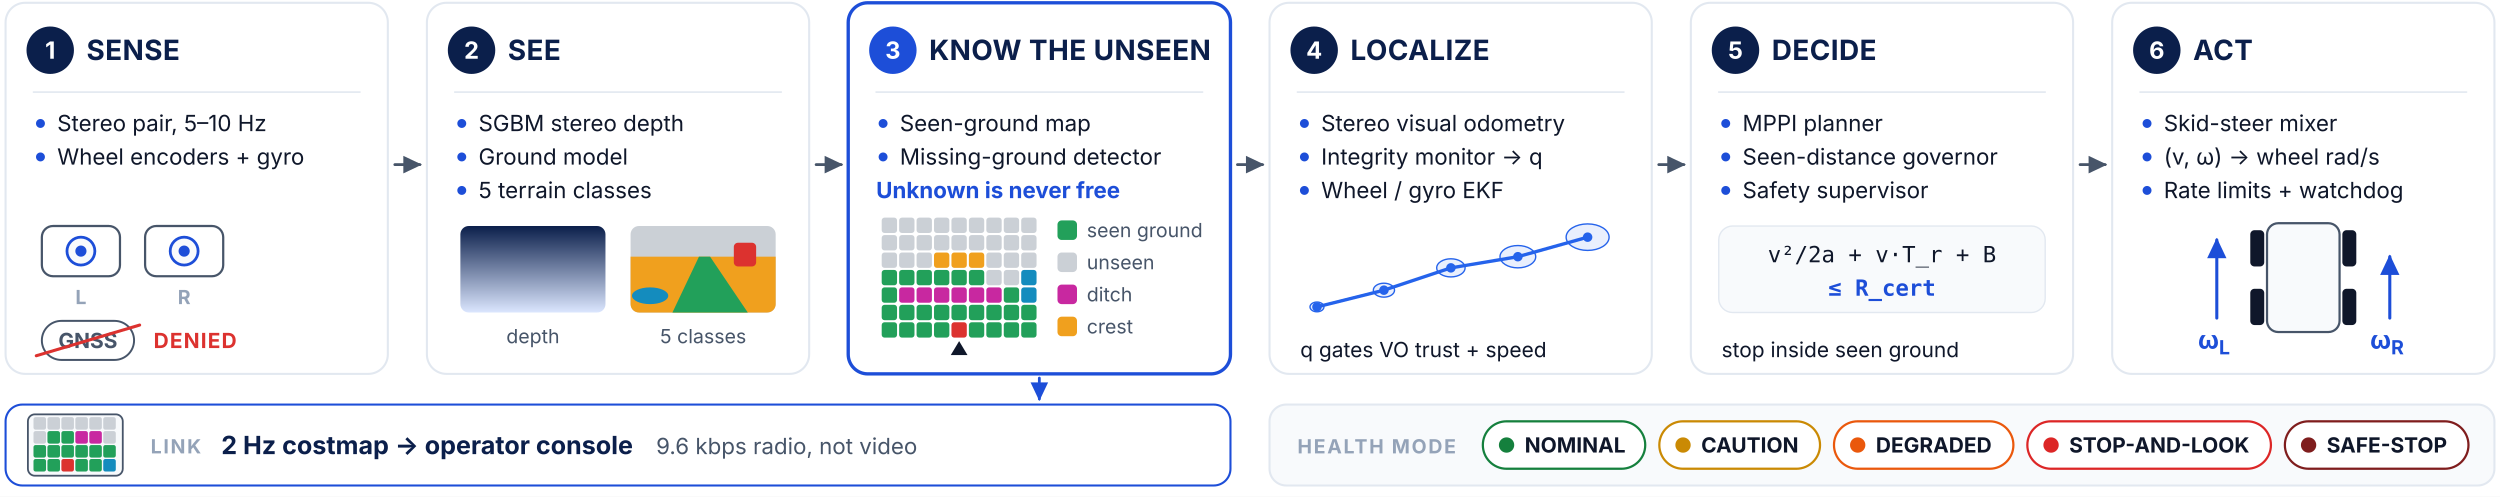
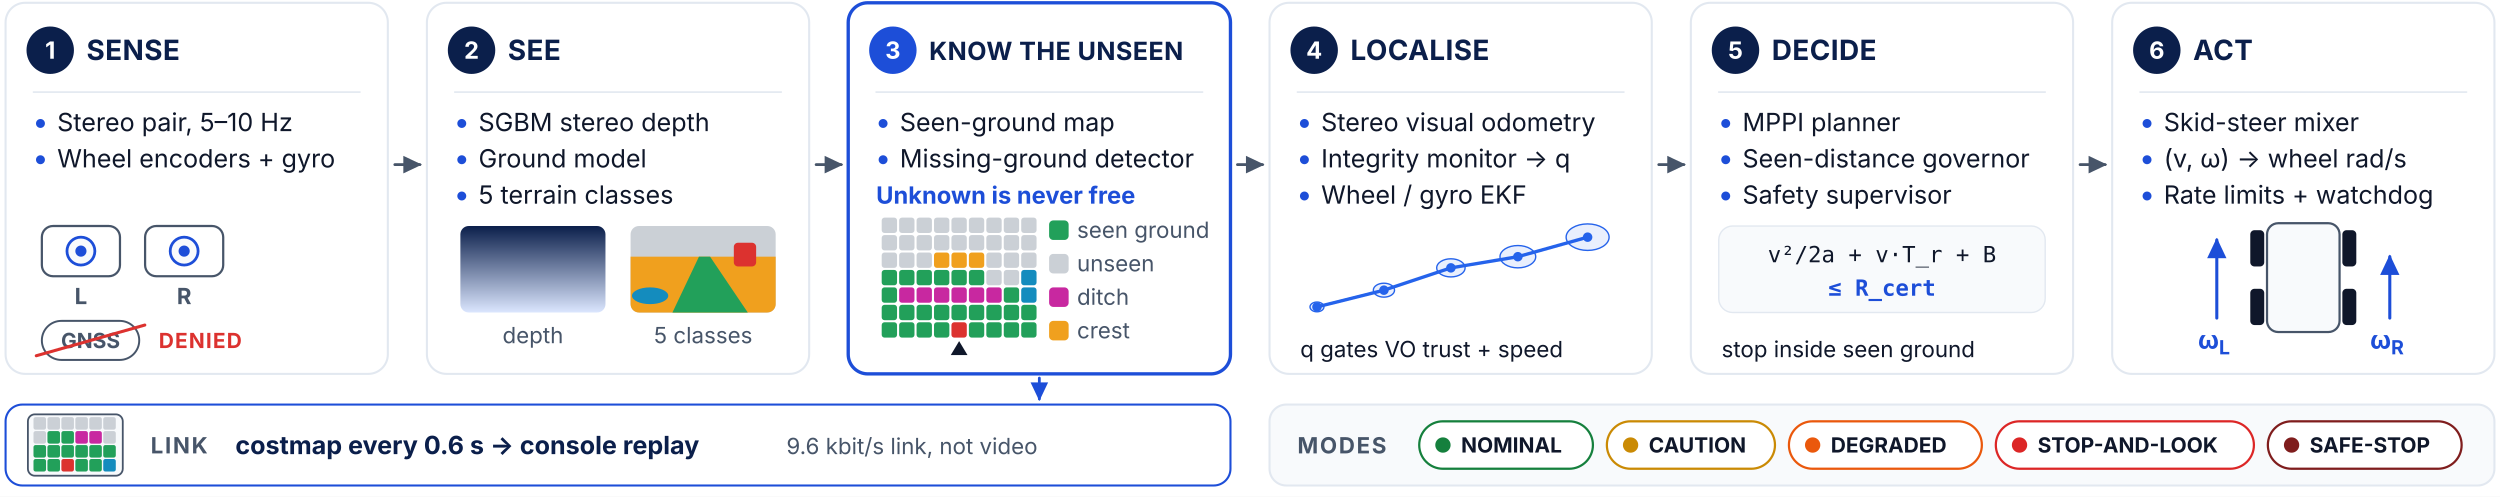
<svg xmlns="http://www.w3.org/2000/svg" width="1792" height="356" viewBox="0 0 1792 356">
  <defs>
    <marker id="arr1D4ED8" viewBox="0 0 10 10" refX="8.5" refY="5" markerWidth="7" markerHeight="7" orient="auto-start-reverse">
      <path d="M0,0.5 L9.5,5 L0,9.5 z" fill="#1D4ED8" />
    </marker>
    <marker id="arr475569" viewBox="0 0 10 10" refX="8.5" refY="5" markerWidth="7" markerHeight="7" orient="auto-start-reverse">
      <path d="M0,0.5 L9.5,5 L0,9.5 z" fill="#475569" />
    </marker>
  </defs>
  <rect width="100%" height="100%" fill="#FFFFFF" />
  <rect x="4.0" y="2.0" width="274.0" height="266.0" rx="14.0" fill="#FFFFFF" stroke="#E2E8F0" stroke-width="1.5" />
  <circle cx="36.0" cy="36.0" r="17.0" fill="#0B1F4B" stroke="none" stroke-width="1.0" />
  <text x="36.0" y="42.1" font-family="Inter, 'Segoe UI', Arial, sans-serif" font-size="17" font-weight="700" fill="#FFFFFF" text-anchor="middle">1</text>
  <text x="62.0" y="43.0" font-family="Inter, 'Segoe UI', Arial, sans-serif" font-size="20.0" font-weight="700" fill="#0B1F4B" text-anchor="start" letter-spacing="0.3">SENSE</text>
  <line x1="24.0" y1="66.0" x2="258.0" y2="66.0" stroke="#E2E8F0" stroke-width="1.2" stroke-linecap="round" />
  <circle cx="29.0" cy="88.5" r="3.2" fill="#1D4ED8" stroke="none" stroke-width="1.0" />
-   <text x="41.0" y="94.0" font-family="Inter, 'Segoe UI', Arial, sans-serif" font-size="16" font-weight="400" fill="#0F172A" text-anchor="start">Stereo pair, 5–10 Hz</text>
-   <circle cx="29.0" cy="112.5" r="3.2" fill="#1D4ED8" stroke="none" stroke-width="1.0" />
-   <text x="41.0" y="118.0" font-family="Inter, 'Segoe UI', Arial, sans-serif" font-size="16" font-weight="400" fill="#0F172A" text-anchor="start">Wheel encoders + gyro</text>
+   <text x="41.0" y="94.0" font-family="Inter, 'Segoe UI', Arial, sans-serif" font-size="18" font-weight="400" fill="#0F172A" text-anchor="start">Stereo pair, 5–10 Hz</text>
+   <circle cx="29.0" cy="114.5" r="3.2" fill="#1D4ED8" stroke="none" stroke-width="1.0" />
+   <text x="41.0" y="120.0" font-family="Inter, 'Segoe UI', Arial, sans-serif" font-size="18" font-weight="400" fill="#0F172A" text-anchor="start">Wheel encoders + gyro</text>
  <line x1="283.0" y1="118.0" x2="301.0" y2="118.0" stroke="#475569" stroke-width="2.0" stroke-linecap="round" marker-end="url(#arr475569)" />
  <rect x="306.0" y="2.0" width="274.0" height="266.0" rx="14.0" fill="#FFFFFF" stroke="#E2E8F0" stroke-width="1.5" />
  <circle cx="338.0" cy="36.0" r="17.0" fill="#0B1F4B" stroke="none" stroke-width="1.0" />
  <text x="338.0" y="42.1" font-family="Inter, 'Segoe UI', Arial, sans-serif" font-size="17" font-weight="700" fill="#FFFFFF" text-anchor="middle">2</text>
  <text x="364.0" y="43.0" font-family="Inter, 'Segoe UI', Arial, sans-serif" font-size="20.0" font-weight="700" fill="#0B1F4B" text-anchor="start" letter-spacing="0.3">SEE</text>
  <line x1="326.0" y1="66.0" x2="560.0" y2="66.0" stroke="#E2E8F0" stroke-width="1.2" stroke-linecap="round" />
  <circle cx="331.0" cy="88.5" r="3.2" fill="#1D4ED8" stroke="none" stroke-width="1.0" />
-   <text x="343.0" y="94.0" font-family="Inter, 'Segoe UI', Arial, sans-serif" font-size="16" font-weight="400" fill="#0F172A" text-anchor="start">SGBM stereo depth</text>
-   <circle cx="331.0" cy="112.5" r="3.2" fill="#1D4ED8" stroke="none" stroke-width="1.0" />
-   <text x="343.0" y="118.0" font-family="Inter, 'Segoe UI', Arial, sans-serif" font-size="16" font-weight="400" fill="#0F172A" text-anchor="start">Ground model</text>
-   <circle cx="331.0" cy="136.5" r="3.2" fill="#1D4ED8" stroke="none" stroke-width="1.0" />
-   <text x="343.0" y="142.0" font-family="Inter, 'Segoe UI', Arial, sans-serif" font-size="16" font-weight="400" fill="#0F172A" text-anchor="start">5 terrain classes</text>
+   <text x="343.0" y="94.0" font-family="Inter, 'Segoe UI', Arial, sans-serif" font-size="18" font-weight="400" fill="#0F172A" text-anchor="start">SGBM stereo depth</text>
+   <circle cx="331.0" cy="114.5" r="3.2" fill="#1D4ED8" stroke="none" stroke-width="1.0" />
+   <text x="343.0" y="120.0" font-family="Inter, 'Segoe UI', Arial, sans-serif" font-size="18" font-weight="400" fill="#0F172A" text-anchor="start">Ground model</text>
+   <circle cx="331.0" cy="140.5" r="3.2" fill="#1D4ED8" stroke="none" stroke-width="1.0" />
+   <text x="343.0" y="146.0" font-family="Inter, 'Segoe UI', Arial, sans-serif" font-size="18" font-weight="400" fill="#0F172A" text-anchor="start">5 terrain classes</text>
  <line x1="585.0" y1="118.0" x2="603.0" y2="118.0" stroke="#475569" stroke-width="2.0" stroke-linecap="round" marker-end="url(#arr475569)" />
  <rect x="608.0" y="2.0" width="274.0" height="266.0" rx="14.0" fill="#FFFFFF" stroke="#1D4ED8" stroke-width="2.4" />
  <circle cx="640.0" cy="36.0" r="17.0" fill="#1D4ED8" stroke="none" stroke-width="1.0" />
  <text x="640.0" y="42.1" font-family="Inter, 'Segoe UI', Arial, sans-serif" font-size="17" font-weight="700" fill="#FFFFFF" text-anchor="middle">3</text>
-   <text x="666.0" y="43.0" font-family="Inter, 'Segoe UI', Arial, sans-serif" font-size="20.0" font-weight="700" fill="#0B1F4B" text-anchor="start" letter-spacing="0.3">KNOW THE UNSEEN</text>
+   <text x="666.0" y="43.0" font-family="Inter, 'Segoe UI', Arial, sans-serif" font-size="18.0" font-weight="700" fill="#0B1F4B" text-anchor="start" letter-spacing="0.3">KNOW THE UNSEEN</text>
  <line x1="628.0" y1="66.0" x2="862.0" y2="66.0" stroke="#E2E8F0" stroke-width="1.2" stroke-linecap="round" />
  <circle cx="633.0" cy="88.5" r="3.2" fill="#1D4ED8" stroke="none" stroke-width="1.0" />
-   <text x="645.0" y="94.0" font-family="Inter, 'Segoe UI', Arial, sans-serif" font-size="16" font-weight="400" fill="#0F172A" text-anchor="start">Seen-ground map</text>
-   <circle cx="633.0" cy="112.5" r="3.2" fill="#1D4ED8" stroke="none" stroke-width="1.0" />
-   <text x="645.0" y="118.0" font-family="Inter, 'Segoe UI', Arial, sans-serif" font-size="16" font-weight="400" fill="#0F172A" text-anchor="start">Missing-ground detector</text>
-   <text x="628.0" y="142.0" font-family="Inter, 'Segoe UI', Arial, sans-serif" font-size="16" font-weight="700" fill="#1D4ED8" text-anchor="start">Unknown is never free</text>
+   <text x="645.0" y="94.0" font-family="Inter, 'Segoe UI', Arial, sans-serif" font-size="18" font-weight="400" fill="#0F172A" text-anchor="start">Seen-ground map</text>
+   <circle cx="633.0" cy="114.5" r="3.2" fill="#1D4ED8" stroke="none" stroke-width="1.0" />
+   <text x="645.0" y="120.0" font-family="Inter, 'Segoe UI', Arial, sans-serif" font-size="18" font-weight="400" fill="#0F172A" text-anchor="start">Missing-ground detector</text>
+   <text x="628.0" y="146.0" font-family="Inter, 'Segoe UI', Arial, sans-serif" font-size="17" font-weight="700" fill="#1D4ED8" text-anchor="start">Unknown is never free</text>
  <line x1="887.0" y1="118.0" x2="905.0" y2="118.0" stroke="#475569" stroke-width="2.0" stroke-linecap="round" marker-end="url(#arr475569)" />
  <rect x="910.0" y="2.0" width="274.0" height="266.0" rx="14.0" fill="#FFFFFF" stroke="#E2E8F0" stroke-width="1.5" />
  <circle cx="942.0" cy="36.0" r="17.0" fill="#0B1F4B" stroke="none" stroke-width="1.0" />
  <text x="942.0" y="42.1" font-family="Inter, 'Segoe UI', Arial, sans-serif" font-size="17" font-weight="700" fill="#FFFFFF" text-anchor="middle">4</text>
-   <text x="968.0" y="43.0" font-family="Inter, 'Segoe UI', Arial, sans-serif" font-size="20.0" font-weight="700" fill="#0B1F4B" text-anchor="start" letter-spacing="0.3">LOCALIZE</text>
+   <text x="968.0" y="43.0" font-family="Inter, 'Segoe UI', Arial, sans-serif" font-size="20.0" font-weight="700" fill="#0B1F4B" text-anchor="start" letter-spacing="0.3">LOCALISE</text>
  <line x1="930.0" y1="66.0" x2="1164.0" y2="66.0" stroke="#E2E8F0" stroke-width="1.2" stroke-linecap="round" />
  <circle cx="935.0" cy="88.5" r="3.2" fill="#1D4ED8" stroke="none" stroke-width="1.0" />
-   <text x="947.0" y="94.0" font-family="Inter, 'Segoe UI', Arial, sans-serif" font-size="16" font-weight="400" fill="#0F172A" text-anchor="start">Stereo visual odometry</text>
-   <circle cx="935.0" cy="112.5" r="3.2" fill="#1D4ED8" stroke="none" stroke-width="1.0" />
-   <text x="947.0" y="118.0" font-family="Inter, 'Segoe UI', Arial, sans-serif" font-size="16" font-weight="400" fill="#0F172A" text-anchor="start">Integrity monitor → q</text>
-   <circle cx="935.0" cy="136.5" r="3.2" fill="#1D4ED8" stroke="none" stroke-width="1.0" />
-   <text x="947.0" y="142.0" font-family="Inter, 'Segoe UI', Arial, sans-serif" font-size="16" font-weight="400" fill="#0F172A" text-anchor="start">Wheel / gyro EKF</text>
+   <text x="947.0" y="94.0" font-family="Inter, 'Segoe UI', Arial, sans-serif" font-size="18" font-weight="400" fill="#0F172A" text-anchor="start">Stereo visual odometry</text>
+   <circle cx="935.0" cy="114.5" r="3.2" fill="#1D4ED8" stroke="none" stroke-width="1.0" />
+   <text x="947.0" y="120.0" font-family="Inter, 'Segoe UI', Arial, sans-serif" font-size="18" font-weight="400" fill="#0F172A" text-anchor="start">Integrity monitor → q</text>
+   <circle cx="935.0" cy="140.5" r="3.2" fill="#1D4ED8" stroke="none" stroke-width="1.0" />
+   <text x="947.0" y="146.0" font-family="Inter, 'Segoe UI', Arial, sans-serif" font-size="18" font-weight="400" fill="#0F172A" text-anchor="start">Wheel / gyro EKF</text>
  <line x1="1189.0" y1="118.0" x2="1207.0" y2="118.0" stroke="#475569" stroke-width="2.0" stroke-linecap="round" marker-end="url(#arr475569)" />
  <rect x="1212.0" y="2.0" width="274.0" height="266.0" rx="14.0" fill="#FFFFFF" stroke="#E2E8F0" stroke-width="1.5" />
  <circle cx="1244.0" cy="36.0" r="17.0" fill="#0B1F4B" stroke="none" stroke-width="1.0" />
  <text x="1244.0" y="42.1" font-family="Inter, 'Segoe UI', Arial, sans-serif" font-size="17" font-weight="700" fill="#FFFFFF" text-anchor="middle">5</text>
  <text x="1270.0" y="43.0" font-family="Inter, 'Segoe UI', Arial, sans-serif" font-size="20.0" font-weight="700" fill="#0B1F4B" text-anchor="start" letter-spacing="0.3">DECIDE</text>
  <line x1="1232.0" y1="66.0" x2="1466.0" y2="66.0" stroke="#E2E8F0" stroke-width="1.2" stroke-linecap="round" />
  <circle cx="1237.0" cy="88.5" r="3.2" fill="#1D4ED8" stroke="none" stroke-width="1.0" />
-   <text x="1249.0" y="94.0" font-family="Inter, 'Segoe UI', Arial, sans-serif" font-size="16" font-weight="400" fill="#0F172A" text-anchor="start">MPPI planner</text>
-   <circle cx="1237.0" cy="112.5" r="3.2" fill="#1D4ED8" stroke="none" stroke-width="1.0" />
-   <text x="1249.0" y="118.0" font-family="Inter, 'Segoe UI', Arial, sans-serif" font-size="16" font-weight="400" fill="#0F172A" text-anchor="start">Seen-distance governor</text>
-   <circle cx="1237.0" cy="136.5" r="3.2" fill="#1D4ED8" stroke="none" stroke-width="1.0" />
-   <text x="1249.0" y="142.0" font-family="Inter, 'Segoe UI', Arial, sans-serif" font-size="16" font-weight="400" fill="#0F172A" text-anchor="start">Safety supervisor</text>
+   <text x="1249.0" y="94.0" font-family="Inter, 'Segoe UI', Arial, sans-serif" font-size="18" font-weight="400" fill="#0F172A" text-anchor="start">MPPI planner</text>
+   <circle cx="1237.0" cy="114.5" r="3.2" fill="#1D4ED8" stroke="none" stroke-width="1.0" />
+   <text x="1249.0" y="120.0" font-family="Inter, 'Segoe UI', Arial, sans-serif" font-size="18" font-weight="400" fill="#0F172A" text-anchor="start">Seen-distance governor</text>
+   <circle cx="1237.0" cy="140.5" r="3.2" fill="#1D4ED8" stroke="none" stroke-width="1.0" />
+   <text x="1249.0" y="146.0" font-family="Inter, 'Segoe UI', Arial, sans-serif" font-size="18" font-weight="400" fill="#0F172A" text-anchor="start">Safety supervisor</text>
  <line x1="1491.0" y1="118.0" x2="1509.0" y2="118.0" stroke="#475569" stroke-width="2.0" stroke-linecap="round" marker-end="url(#arr475569)" />
  <rect x="1514.0" y="2.0" width="274.0" height="266.0" rx="14.0" fill="#FFFFFF" stroke="#E2E8F0" stroke-width="1.5" />
  <circle cx="1546.0" cy="36.0" r="17.0" fill="#0B1F4B" stroke="none" stroke-width="1.0" />
  <text x="1546.0" y="42.1" font-family="Inter, 'Segoe UI', Arial, sans-serif" font-size="17" font-weight="700" fill="#FFFFFF" text-anchor="middle">6</text>
  <text x="1572.0" y="43.0" font-family="Inter, 'Segoe UI', Arial, sans-serif" font-size="20.0" font-weight="700" fill="#0B1F4B" text-anchor="start" letter-spacing="0.3">ACT</text>
  <line x1="1534.0" y1="66.0" x2="1768.0" y2="66.0" stroke="#E2E8F0" stroke-width="1.2" stroke-linecap="round" />
  <circle cx="1539.0" cy="88.5" r="3.2" fill="#1D4ED8" stroke="none" stroke-width="1.0" />
-   <text x="1551.0" y="94.0" font-family="Inter, 'Segoe UI', Arial, sans-serif" font-size="16" font-weight="400" fill="#0F172A" text-anchor="start">Skid-steer mixer</text>
-   <circle cx="1539.0" cy="112.5" r="3.2" fill="#1D4ED8" stroke="none" stroke-width="1.0" />
-   <text x="1551.0" y="118.0" font-family="Inter, 'Segoe UI', Arial, sans-serif" font-size="16" font-weight="400" fill="#0F172A" text-anchor="start">(v, ω) → wheel rad/s</text>
-   <circle cx="1539.0" cy="136.5" r="3.2" fill="#1D4ED8" stroke="none" stroke-width="1.0" />
-   <text x="1551.0" y="142.0" font-family="Inter, 'Segoe UI', Arial, sans-serif" font-size="16" font-weight="400" fill="#0F172A" text-anchor="start">Rate limits + watchdog</text>
+   <text x="1551.0" y="94.0" font-family="Inter, 'Segoe UI', Arial, sans-serif" font-size="18" font-weight="400" fill="#0F172A" text-anchor="start">Skid-steer mixer</text>
+   <circle cx="1539.0" cy="114.5" r="3.2" fill="#1D4ED8" stroke="none" stroke-width="1.0" />
+   <text x="1551.0" y="120.0" font-family="Inter, 'Segoe UI', Arial, sans-serif" font-size="18" font-weight="400" fill="#0F172A" text-anchor="start">(v, ω) → wheel rad/s</text>
+   <circle cx="1539.0" cy="140.5" r="3.2" fill="#1D4ED8" stroke="none" stroke-width="1.0" />
+   <text x="1551.0" y="146.0" font-family="Inter, 'Segoe UI', Arial, sans-serif" font-size="18" font-weight="400" fill="#0F172A" text-anchor="start">Rate limits + watchdog</text>
  <rect x="30.0" y="162.0" width="56.0" height="36.0" rx="8.0" fill="#FFFFFF" stroke="#475569" stroke-width="1.6" />
  <circle cx="58.0" cy="180.0" r="10.0" fill="#F8FAFC" stroke="#1D4ED8" stroke-width="2" />
  <circle cx="58.0" cy="180.0" r="4.0" fill="#1D4ED8" stroke="none" stroke-width="1.0" />
-   <text x="58.0" y="218.0" font-family="Inter, 'Segoe UI', Arial, sans-serif" font-size="14" font-weight="700" fill="#94A3B8" text-anchor="middle">L</text>
+   <text x="58.0" y="218.0" font-family="Inter, 'Segoe UI', Arial, sans-serif" font-size="16" font-weight="700" fill="#475569" text-anchor="middle">L</text>
  <rect x="104.0" y="162.0" width="56.0" height="36.0" rx="8.0" fill="#FFFFFF" stroke="#475569" stroke-width="1.6" />
  <circle cx="132.0" cy="180.0" r="10.0" fill="#F8FAFC" stroke="#1D4ED8" stroke-width="2" />
  <circle cx="132.0" cy="180.0" r="4.0" fill="#1D4ED8" stroke="none" stroke-width="1.0" />
-   <text x="132.0" y="218.0" font-family="Inter, 'Segoe UI', Arial, sans-serif" font-size="14" font-weight="700" fill="#94A3B8" text-anchor="middle">R</text>
-   <rect x="30.0" y="230.0" width="66.1" height="28.0" rx="14.0" fill="#FFFFFF" stroke="#475569" stroke-width="1.4" />
-   <text x="63.0" y="249.5" font-family="Inter, 'Segoe UI', Arial, sans-serif" font-size="15" font-weight="700" fill="#475569" text-anchor="middle">GNSS</text>
-   <line x1="26.0" y1="255.0" x2="100.1" y2="233.0" stroke="#DC322F" stroke-width="2.2" stroke-linecap="round" />
-   <text x="110.1" y="249.5" font-family="Inter, 'Segoe UI', Arial, sans-serif" font-size="15" font-weight="700" fill="#DC322F" text-anchor="start" letter-spacing="0.8">DENIED</text>
+   <text x="132.0" y="218.0" font-family="Inter, 'Segoe UI', Arial, sans-serif" font-size="16" font-weight="700" fill="#475569" text-anchor="middle">R</text>
+   <rect x="30.0" y="230.0" width="69.8" height="28.0" rx="14.0" fill="#FFFFFF" stroke="#475569" stroke-width="1.4" />
+   <text x="64.9" y="249.5" font-family="Inter, 'Segoe UI', Arial, sans-serif" font-size="15" font-weight="700" fill="#475569" text-anchor="middle">GNSS</text>
+   <line x1="26.0" y1="255.0" x2="103.8" y2="233.0" stroke="#DC322F" stroke-width="2.2" stroke-linecap="round" />
+   <text x="113.8" y="249.5" font-family="Inter, 'Segoe UI', Arial, sans-serif" font-size="15" font-weight="700" fill="#DC322F" text-anchor="start" letter-spacing="0.8">DENIED</text>
  <defs>
    <linearGradient id="slotdisp" x1="0" y1="0" x2="0" y2="1">
      <stop offset="0" stop-color="#0B1F4B" />
      <stop offset="1" stop-color="#DBE6FE" />
    </linearGradient>
    <clipPath id="slotseg">
      <rect x="452" y="162" width="104" height="62" rx="6" />
    </clipPath>
  </defs>
  <rect x="330.0" y="162.0" width="104.0" height="62.0" rx="6.0" fill="url(#slotdisp)" stroke="none" stroke-width="1.0" />
-   <text x="382.0" y="246.0" font-family="Inter, 'Segoe UI', Arial, sans-serif" font-size="14" font-weight="400" fill="#475569" text-anchor="middle">depth</text>
+   <text x="382.0" y="246.0" font-family="Inter, 'Segoe UI', Arial, sans-serif" font-size="16" font-weight="400" fill="#475569" text-anchor="middle">depth</text>
  <g clip-path="url(#slotseg)">
    <rect x="452.0" y="162.0" width="104.0" height="62.0" rx="0.0" fill="#CBD0D6" stroke="none" stroke-width="1.0" />
    <rect x="452.0" y="184.0" width="104.0" height="40.0" rx="0.0" fill="#F0A01E" stroke="none" stroke-width="1.0" />
    <polygon points="482.0,224.0 501.0,184.0 509.0,184.0 536.0,224.0" fill="#22A05A" stroke="none" stroke-width="1.0" />
    <ellipse cx="466" cy="212" rx="13" ry="6" fill="#148CBE" />
    <rect x="526.0" y="174.0" width="16.0" height="17.0" rx="3.0" fill="#DC322F" stroke="none" stroke-width="1.0" />
  </g>
-   <text x="504.0" y="246.0" font-family="Inter, 'Segoe UI', Arial, sans-serif" font-size="14" font-weight="400" fill="#475569" text-anchor="middle">5 classes</text>
+   <text x="504.0" y="246.0" font-family="Inter, 'Segoe UI', Arial, sans-serif" font-size="16" font-weight="400" fill="#475569" text-anchor="middle">5 classes</text>
  <rect x="632.0" y="156.0" width="11.0" height="11.0" rx="2.0" fill="#CBD0D6" stroke="none" stroke-width="1.0" />
  <rect x="644.5" y="156.0" width="11.0" height="11.0" rx="2.0" fill="#CBD0D6" stroke="none" stroke-width="1.0" />
  <rect x="657.0" y="156.0" width="11.0" height="11.0" rx="2.0" fill="#CBD0D6" stroke="none" stroke-width="1.0" />
  <rect x="669.5" y="156.0" width="11.0" height="11.0" rx="2.0" fill="#CBD0D6" stroke="none" stroke-width="1.0" />
  <rect x="682.0" y="156.0" width="11.0" height="11.0" rx="2.0" fill="#CBD0D6" stroke="none" stroke-width="1.0" />
  <rect x="694.5" y="156.0" width="11.0" height="11.0" rx="2.0" fill="#CBD0D6" stroke="none" stroke-width="1.0" />
  <rect x="707.0" y="156.0" width="11.0" height="11.0" rx="2.0" fill="#CBD0D6" stroke="none" stroke-width="1.0" />
  <rect x="719.5" y="156.0" width="11.0" height="11.0" rx="2.0" fill="#CBD0D6" stroke="none" stroke-width="1.0" />
  <rect x="732.0" y="156.0" width="11.0" height="11.0" rx="2.0" fill="#CBD0D6" stroke="none" stroke-width="1.0" />
  <rect x="632.0" y="168.5" width="11.0" height="11.0" rx="2.0" fill="#CBD0D6" stroke="none" stroke-width="1.0" />
  <rect x="644.5" y="168.5" width="11.0" height="11.0" rx="2.0" fill="#CBD0D6" stroke="none" stroke-width="1.0" />
  <rect x="657.0" y="168.5" width="11.0" height="11.0" rx="2.0" fill="#CBD0D6" stroke="none" stroke-width="1.0" />
  <rect x="669.5" y="168.5" width="11.0" height="11.0" rx="2.0" fill="#CBD0D6" stroke="none" stroke-width="1.0" />
  <rect x="682.0" y="168.5" width="11.0" height="11.0" rx="2.0" fill="#CBD0D6" stroke="none" stroke-width="1.0" />
  <rect x="694.5" y="168.5" width="11.0" height="11.0" rx="2.0" fill="#CBD0D6" stroke="none" stroke-width="1.0" />
  <rect x="707.0" y="168.5" width="11.0" height="11.0" rx="2.0" fill="#CBD0D6" stroke="none" stroke-width="1.0" />
  <rect x="719.5" y="168.5" width="11.0" height="11.0" rx="2.0" fill="#CBD0D6" stroke="none" stroke-width="1.0" />
  <rect x="732.0" y="168.5" width="11.0" height="11.0" rx="2.0" fill="#CBD0D6" stroke="none" stroke-width="1.0" />
  <rect x="632.0" y="181.0" width="11.0" height="11.0" rx="2.0" fill="#CBD0D6" stroke="none" stroke-width="1.0" />
  <rect x="644.5" y="181.0" width="11.0" height="11.0" rx="2.0" fill="#CBD0D6" stroke="none" stroke-width="1.0" />
  <rect x="657.0" y="181.0" width="11.0" height="11.0" rx="2.0" fill="#CBD0D6" stroke="none" stroke-width="1.0" />
  <rect x="669.5" y="181.0" width="11.0" height="11.0" rx="2.0" fill="#F0A01E" stroke="none" stroke-width="1.0" />
  <rect x="682.0" y="181.0" width="11.0" height="11.0" rx="2.0" fill="#F0A01E" stroke="none" stroke-width="1.0" />
  <rect x="694.5" y="181.0" width="11.0" height="11.0" rx="2.0" fill="#F0A01E" stroke="none" stroke-width="1.0" />
  <rect x="707.0" y="181.0" width="11.0" height="11.0" rx="2.0" fill="#CBD0D6" stroke="none" stroke-width="1.0" />
  <rect x="719.5" y="181.0" width="11.0" height="11.0" rx="2.0" fill="#CBD0D6" stroke="none" stroke-width="1.0" />
  <rect x="732.0" y="181.0" width="11.0" height="11.0" rx="2.0" fill="#CBD0D6" stroke="none" stroke-width="1.0" />
  <rect x="632.0" y="193.5" width="11.0" height="11.0" rx="2.0" fill="#22A05A" stroke="none" stroke-width="1.0" />
  <rect x="644.5" y="193.5" width="11.0" height="11.0" rx="2.0" fill="#22A05A" stroke="none" stroke-width="1.0" />
  <rect x="657.0" y="193.5" width="11.0" height="11.0" rx="2.0" fill="#22A05A" stroke="none" stroke-width="1.0" />
  <rect x="669.5" y="193.5" width="11.0" height="11.0" rx="2.0" fill="#22A05A" stroke="none" stroke-width="1.0" />
  <rect x="682.0" y="193.5" width="11.0" height="11.0" rx="2.0" fill="#22A05A" stroke="none" stroke-width="1.0" />
  <rect x="694.5" y="193.5" width="11.0" height="11.0" rx="2.0" fill="#22A05A" stroke="none" stroke-width="1.0" />
  <rect x="707.0" y="193.5" width="11.0" height="11.0" rx="2.0" fill="#CBD0D6" stroke="none" stroke-width="1.0" />
  <rect x="719.5" y="193.5" width="11.0" height="11.0" rx="2.0" fill="#CBD0D6" stroke="none" stroke-width="1.0" />
  <rect x="732.0" y="193.5" width="11.0" height="11.0" rx="2.0" fill="#148CBE" stroke="none" stroke-width="1.0" />
  <rect x="632.0" y="206.0" width="11.0" height="11.0" rx="2.0" fill="#22A05A" stroke="none" stroke-width="1.0" />
  <rect x="644.5" y="206.0" width="11.0" height="11.0" rx="2.0" fill="#C828A0" stroke="none" stroke-width="1.0" />
  <rect x="657.0" y="206.0" width="11.0" height="11.0" rx="2.0" fill="#C828A0" stroke="none" stroke-width="1.0" />
  <rect x="669.5" y="206.0" width="11.0" height="11.0" rx="2.0" fill="#C828A0" stroke="none" stroke-width="1.0" />
  <rect x="682.0" y="206.0" width="11.0" height="11.0" rx="2.0" fill="#C828A0" stroke="none" stroke-width="1.0" />
  <rect x="694.5" y="206.0" width="11.0" height="11.0" rx="2.0" fill="#C828A0" stroke="none" stroke-width="1.0" />
  <rect x="707.0" y="206.0" width="11.0" height="11.0" rx="2.0" fill="#C828A0" stroke="none" stroke-width="1.0" />
  <rect x="719.5" y="206.0" width="11.0" height="11.0" rx="2.0" fill="#22A05A" stroke="none" stroke-width="1.0" />
  <rect x="732.0" y="206.0" width="11.0" height="11.0" rx="2.0" fill="#148CBE" stroke="none" stroke-width="1.0" />
  <rect x="632.0" y="218.5" width="11.0" height="11.0" rx="2.0" fill="#22A05A" stroke="none" stroke-width="1.0" />
  <rect x="644.5" y="218.5" width="11.0" height="11.0" rx="2.0" fill="#22A05A" stroke="none" stroke-width="1.0" />
  <rect x="657.0" y="218.5" width="11.0" height="11.0" rx="2.0" fill="#22A05A" stroke="none" stroke-width="1.0" />
  <rect x="669.5" y="218.5" width="11.0" height="11.0" rx="2.0" fill="#22A05A" stroke="none" stroke-width="1.0" />
  <rect x="682.0" y="218.5" width="11.0" height="11.0" rx="2.0" fill="#22A05A" stroke="none" stroke-width="1.0" />
  <rect x="694.5" y="218.5" width="11.0" height="11.0" rx="2.0" fill="#22A05A" stroke="none" stroke-width="1.0" />
  <rect x="707.0" y="218.5" width="11.0" height="11.0" rx="2.0" fill="#22A05A" stroke="none" stroke-width="1.0" />
  <rect x="719.5" y="218.5" width="11.0" height="11.0" rx="2.0" fill="#22A05A" stroke="none" stroke-width="1.0" />
  <rect x="732.0" y="218.5" width="11.0" height="11.0" rx="2.0" fill="#22A05A" stroke="none" stroke-width="1.0" />
  <rect x="632.0" y="231.0" width="11.0" height="11.0" rx="2.0" fill="#22A05A" stroke="none" stroke-width="1.0" />
  <rect x="644.5" y="231.0" width="11.0" height="11.0" rx="2.0" fill="#22A05A" stroke="none" stroke-width="1.0" />
  <rect x="657.0" y="231.0" width="11.0" height="11.0" rx="2.0" fill="#22A05A" stroke="none" stroke-width="1.0" />
  <rect x="669.5" y="231.0" width="11.0" height="11.0" rx="2.0" fill="#22A05A" stroke="none" stroke-width="1.0" />
  <rect x="682.0" y="231.0" width="11.0" height="11.0" rx="2.0" fill="#DC322F" stroke="none" stroke-width="1.0" />
  <rect x="694.5" y="231.0" width="11.0" height="11.0" rx="2.0" fill="#22A05A" stroke="none" stroke-width="1.0" />
  <rect x="707.0" y="231.0" width="11.0" height="11.0" rx="2.0" fill="#22A05A" stroke="none" stroke-width="1.0" />
  <rect x="719.5" y="231.0" width="11.0" height="11.0" rx="2.0" fill="#22A05A" stroke="none" stroke-width="1.0" />
  <rect x="732.0" y="231.0" width="11.0" height="11.0" rx="2.0" fill="#22A05A" stroke="none" stroke-width="1.0" />
  <polygon points="687.5,244.5 681.5,254.5 693.5,254.5" fill="#0F172A" stroke="none" stroke-width="1.0" />
-   <rect x="758.0" y="158.0" width="14.0" height="14.0" rx="3.0" fill="#22A05A" stroke="none" stroke-width="1.0" />
-   <text x="779.0" y="170.0" font-family="Inter, 'Segoe UI', Arial, sans-serif" font-size="14" font-weight="400" fill="#475569" text-anchor="start">seen ground</text>
-   <rect x="758.0" y="181.0" width="14.0" height="14.0" rx="3.0" fill="#CBD0D6" stroke="none" stroke-width="1.0" />
-   <text x="779.0" y="193.0" font-family="Inter, 'Segoe UI', Arial, sans-serif" font-size="14" font-weight="400" fill="#475569" text-anchor="start">unseen</text>
-   <rect x="758.0" y="204.0" width="14.0" height="14.0" rx="3.0" fill="#C828A0" stroke="none" stroke-width="1.0" />
-   <text x="779.0" y="216.0" font-family="Inter, 'Segoe UI', Arial, sans-serif" font-size="14" font-weight="400" fill="#475569" text-anchor="start">ditch</text>
-   <rect x="758.0" y="227.0" width="14.0" height="14.0" rx="3.0" fill="#F0A01E" stroke="none" stroke-width="1.0" />
-   <text x="779.0" y="239.0" font-family="Inter, 'Segoe UI', Arial, sans-serif" font-size="14" font-weight="400" fill="#475569" text-anchor="start">crest</text>
+   <rect x="752.0" y="158.0" width="14.0" height="14.0" rx="3.0" fill="#22A05A" stroke="none" stroke-width="1.0" />
+   <text x="772.0" y="170.5" font-family="Inter, 'Segoe UI', Arial, sans-serif" font-size="16" font-weight="400" fill="#475569" text-anchor="start">seen ground</text>
+   <rect x="752.0" y="182.0" width="14.0" height="14.0" rx="3.0" fill="#CBD0D6" stroke="none" stroke-width="1.0" />
+   <text x="772.0" y="194.5" font-family="Inter, 'Segoe UI', Arial, sans-serif" font-size="16" font-weight="400" fill="#475569" text-anchor="start">unseen</text>
+   <rect x="752.0" y="206.0" width="14.0" height="14.0" rx="3.0" fill="#C828A0" stroke="none" stroke-width="1.0" />
+   <text x="772.0" y="218.5" font-family="Inter, 'Segoe UI', Arial, sans-serif" font-size="16" font-weight="400" fill="#475569" text-anchor="start">ditch</text>
+   <rect x="752.0" y="230.0" width="14.0" height="14.0" rx="3.0" fill="#F0A01E" stroke="none" stroke-width="1.0" />
+   <text x="772.0" y="242.5" font-family="Inter, 'Segoe UI', Arial, sans-serif" font-size="16" font-weight="400" fill="#475569" text-anchor="start">crest</text>
  <path d="M944,220 L992,208 L1040,192 L1088,184 L1138,170" fill="none" stroke="#2563EB" stroke-width="2.4" stroke-linecap="round" stroke-linejoin="round" />
  <ellipse cx="944" cy="220" rx="5.0" ry="3.5" fill="#2563EB" fill-opacity="0.10" stroke="#2563EB" stroke-width="1" />
  <circle cx="944.0" cy="220.0" r="3.4" fill="#2563EB" stroke="none" stroke-width="1.0" />
  <ellipse cx="992" cy="208" rx="7.6" ry="5.0" fill="#2563EB" fill-opacity="0.10" stroke="#2563EB" stroke-width="1" />
  <circle cx="992.0" cy="208.0" r="3.4" fill="#2563EB" stroke="none" stroke-width="1.0" />
  <ellipse cx="1040" cy="192" rx="10.2" ry="6.5" fill="#2563EB" fill-opacity="0.10" stroke="#2563EB" stroke-width="1" />
  <circle cx="1040.0" cy="192.0" r="3.4" fill="#2563EB" stroke="none" stroke-width="1.0" />
  <ellipse cx="1088" cy="184" rx="12.8" ry="8.0" fill="#2563EB" fill-opacity="0.10" stroke="#2563EB" stroke-width="1" />
  <circle cx="1088.0" cy="184.0" r="3.4" fill="#2563EB" stroke="none" stroke-width="1.0" />
  <ellipse cx="1138" cy="170" rx="15.4" ry="9.5" fill="#2563EB" fill-opacity="0.10" stroke="#2563EB" stroke-width="1" />
  <circle cx="1138.0" cy="170.0" r="3.4" fill="#2563EB" stroke="none" stroke-width="1.0" />
-   <text x="932.0" y="256.0" font-family="Inter, 'Segoe UI', Arial, sans-serif" font-size="15" font-weight="400" fill="#0F172A" text-anchor="start">q gates VO trust + speed</text>
+   <text x="932.0" y="256.0" font-family="Inter, 'Segoe UI', Arial, sans-serif" font-size="16" font-weight="400" fill="#0F172A" text-anchor="start">q gates VO trust + speed</text>
  <rect x="1232.0" y="162.0" width="234.0" height="62.0" rx="10.0" fill="#F8FAFC" stroke="#E2E8F0" stroke-width="1.0" />
  <text x="1349.0" y="188.0" font-family="'JetBrains Mono', 'Cascadia Mono', Consolas, monospace" font-size="16" font-weight="400" fill="#0F172A" text-anchor="middle">v²/2a + v·T_r + B</text>
  <text x="1349.0" y="212.0" font-family="'JetBrains Mono', 'Cascadia Mono', Consolas, monospace" font-size="16" font-weight="700" fill="#1D4ED8" text-anchor="middle">≤ R_cert</text>
-   <text x="1234.0" y="256.0" font-family="Inter, 'Segoe UI', Arial, sans-serif" font-size="15" font-weight="400" fill="#0F172A" text-anchor="start">stop inside seen ground</text>
+   <text x="1234.0" y="256.0" font-family="Inter, 'Segoe UI', Arial, sans-serif" font-size="16" font-weight="400" fill="#0F172A" text-anchor="start">stop inside seen ground</text>
  <rect x="1625.0" y="160.0" width="52.0" height="78.0" rx="8.0" fill="#F8FAFC" stroke="#475569" stroke-width="1.6" />
  <rect x="1613.0" y="165.0" width="10.0" height="26.0" rx="3.0" fill="#0F172A" stroke="none" stroke-width="1.0" />
  <rect x="1613.0" y="207.0" width="10.0" height="26.0" rx="3.0" fill="#0F172A" stroke="none" stroke-width="1.0" />
  <rect x="1679.0" y="165.0" width="10.0" height="26.0" rx="3.0" fill="#0F172A" stroke="none" stroke-width="1.0" />
  <rect x="1679.0" y="207.0" width="10.0" height="26.0" rx="3.0" fill="#0F172A" stroke="none" stroke-width="1.0" />
  <line x1="1589.0" y1="228.0" x2="1589.0" y2="172.0" stroke="#1D4ED8" stroke-width="2.2" stroke-linecap="round" marker-end="url(#arr1D4ED8)" />
  <text x="1587.0" y="250.0" font-family="Inter, 'Segoe UI', Arial, sans-serif" font-size="18" font-weight="700" fill="#1D4ED8" text-anchor="middle">ω<tspan dy="4" font-size="14">L</tspan>
  </text>
  <line x1="1713.0" y1="228.0" x2="1713.0" y2="184.0" stroke="#1D4ED8" stroke-width="2.2" stroke-linecap="round" marker-end="url(#arr1D4ED8)" />
  <text x="1711.0" y="250.0" font-family="Inter, 'Segoe UI', Arial, sans-serif" font-size="18" font-weight="700" fill="#1D4ED8" text-anchor="middle">ω<tspan dy="4" font-size="14">R</tspan>
  </text>
  <line x1="745.0" y1="271.0" x2="745.0" y2="286.0" stroke="#1D4ED8" stroke-width="2" stroke-linecap="round" stroke-dasharray="3 3" marker-end="url(#arr1D4ED8)" />
  <rect x="4.0" y="290.0" width="878.0" height="58.0" rx="12.0" fill="#FFFFFF" stroke="#1D4ED8" stroke-width="1.5" />
  <rect x="20.0" y="297.0" width="68.0" height="44.0" rx="5.0" fill="#F8FAFC" stroke="#475569" stroke-width="1.3" />
  <rect x="24.0" y="299.0" width="9.0" height="9.0" rx="1.5" fill="#CBD0D6" stroke="none" stroke-width="1.0" />
  <rect x="34.0" y="299.0" width="9.0" height="9.0" rx="1.5" fill="#CBD0D6" stroke="none" stroke-width="1.0" />
  <rect x="44.0" y="299.0" width="9.0" height="9.0" rx="1.5" fill="#CBD0D6" stroke="none" stroke-width="1.0" />
  <rect x="54.0" y="299.0" width="9.0" height="9.0" rx="1.5" fill="#CBD0D6" stroke="none" stroke-width="1.0" />
  <rect x="64.0" y="299.0" width="9.0" height="9.0" rx="1.5" fill="#CBD0D6" stroke="none" stroke-width="1.0" />
  <rect x="74.0" y="299.0" width="9.0" height="9.0" rx="1.5" fill="#CBD0D6" stroke="none" stroke-width="1.0" />
  <rect x="24.0" y="309.0" width="9.0" height="9.0" rx="1.5" fill="#CBD0D6" stroke="none" stroke-width="1.0" />
  <rect x="34.0" y="309.0" width="9.0" height="9.0" rx="1.5" fill="#22A05A" stroke="none" stroke-width="1.0" />
  <rect x="44.0" y="309.0" width="9.0" height="9.0" rx="1.5" fill="#22A05A" stroke="none" stroke-width="1.0" />
  <rect x="54.0" y="309.0" width="9.0" height="9.0" rx="1.5" fill="#C828A0" stroke="none" stroke-width="1.0" />
  <rect x="64.0" y="309.0" width="9.0" height="9.0" rx="1.5" fill="#C828A0" stroke="none" stroke-width="1.0" />
  <rect x="74.0" y="309.0" width="9.0" height="9.0" rx="1.5" fill="#CBD0D6" stroke="none" stroke-width="1.0" />
  <rect x="24.0" y="319.0" width="9.0" height="9.0" rx="1.5" fill="#22A05A" stroke="none" stroke-width="1.0" />
  <rect x="34.0" y="319.0" width="9.0" height="9.0" rx="1.5" fill="#22A05A" stroke="none" stroke-width="1.0" />
  <rect x="44.0" y="319.0" width="9.0" height="9.0" rx="1.5" fill="#22A05A" stroke="none" stroke-width="1.0" />
  <rect x="54.0" y="319.0" width="9.0" height="9.0" rx="1.5" fill="#22A05A" stroke="none" stroke-width="1.0" />
  <rect x="64.0" y="319.0" width="9.0" height="9.0" rx="1.5" fill="#22A05A" stroke="none" stroke-width="1.0" />
  <rect x="74.0" y="319.0" width="9.0" height="9.0" rx="1.5" fill="#22A05A" stroke="none" stroke-width="1.0" />
  <rect x="24.0" y="329.0" width="9.0" height="9.0" rx="1.5" fill="#22A05A" stroke="none" stroke-width="1.0" />
  <rect x="34.0" y="329.0" width="9.0" height="9.0" rx="1.5" fill="#22A05A" stroke="none" stroke-width="1.0" />
  <rect x="44.0" y="329.0" width="9.0" height="9.0" rx="1.5" fill="#DC322F" stroke="none" stroke-width="1.0" />
  <rect x="54.0" y="329.0" width="9.0" height="9.0" rx="1.5" fill="#22A05A" stroke="none" stroke-width="1.0" />
  <rect x="64.0" y="329.0" width="9.0" height="9.0" rx="1.5" fill="#22A05A" stroke="none" stroke-width="1.0" />
  <rect x="74.0" y="329.0" width="9.0" height="9.0" rx="1.5" fill="#148CBE" stroke="none" stroke-width="1.0" />
-   <text x="108.0" y="325.0" font-family="Inter, 'Segoe UI', Arial, sans-serif" font-size="14" font-weight="700" fill="#94A3B8" text-anchor="start" letter-spacing="1.2">LINK</text>
-   <text x="158.6" y="325.5" font-family="Inter, 'Segoe UI', Arial, sans-serif" font-size="18" font-weight="700" fill="#0B1F4B" text-anchor="start">2 Hz costmap → operator console</text>
-   <text x="470.3" y="325.5" font-family="Inter, 'Segoe UI', Arial, sans-serif" font-size="16" font-weight="400" fill="#475569" text-anchor="start">9.6 kbps radio, not video</text>
+   <text x="108.0" y="325.0" font-family="Inter, 'Segoe UI', Arial, sans-serif" font-size="16" font-weight="700" fill="#475569" text-anchor="start" letter-spacing="1.2">LINK</text>
+   <text x="168.7" y="325.5" font-family="Inter, 'Segoe UI', Arial, sans-serif" font-size="18" font-weight="700" fill="#0B1F4B" text-anchor="start">costmap every 0.6 s → console replay</text>
+   <text x="563.7" y="325.5" font-family="Inter, 'Segoe UI', Arial, sans-serif" font-size="16" font-weight="400" fill="#475569" text-anchor="start">9.6 kbit/s link, not video</text>
  <rect x="910.0" y="290.0" width="878.0" height="58.0" rx="12.0" fill="#F8FAFC" stroke="#E2E8F0" stroke-width="1.5" />
-   <text x="930.0" y="325.0" font-family="Inter, 'Segoe UI', Arial, sans-serif" font-size="14" font-weight="700" fill="#94A3B8" text-anchor="start" letter-spacing="1.2">HEALTH MODE</text>
-   <rect x="1062.9" y="302.0" width="116.4" height="34.0" rx="17.0" fill="#FFFFFF" stroke="#15803D" stroke-width="1.6" />
-   <circle cx="1079.9" cy="319.0" r="5.5" fill="#15803D" stroke="none" stroke-width="1.0" />
-   <text x="1092.9" y="324.4" font-family="Inter, 'Segoe UI', Arial, sans-serif" font-size="15" font-weight="700" fill="#0F172A" text-anchor="start">NOMINAL</text>
-   <rect x="1189.4" y="302.0" width="115.2" height="34.0" rx="17.0" fill="#FFFFFF" stroke="#CA8A04" stroke-width="1.6" />
-   <circle cx="1206.4" cy="319.0" r="5.5" fill="#CA8A04" stroke="none" stroke-width="1.0" />
-   <text x="1219.4" y="324.4" font-family="Inter, 'Segoe UI', Arial, sans-serif" font-size="15" font-weight="700" fill="#0F172A" text-anchor="start">CAUTION</text>
-   <rect x="1314.6" y="302.0" width="128.6" height="34.0" rx="17.0" fill="#FFFFFF" stroke="#EA580C" stroke-width="1.6" />
-   <circle cx="1331.6" cy="319.0" r="5.5" fill="#EA580C" stroke="none" stroke-width="1.0" />
-   <text x="1344.6" y="324.4" font-family="Inter, 'Segoe UI', Arial, sans-serif" font-size="15" font-weight="700" fill="#0F172A" text-anchor="start">DEGRADED</text>
-   <rect x="1453.2" y="302.0" width="174.6" height="34.0" rx="17.0" fill="#FFFFFF" stroke="#DC2626" stroke-width="1.6" />
-   <circle cx="1470.2" cy="319.0" r="5.5" fill="#DC2626" stroke="none" stroke-width="1.0" />
-   <text x="1483.2" y="324.4" font-family="Inter, 'Segoe UI', Arial, sans-serif" font-size="15" font-weight="700" fill="#0F172A" text-anchor="start">STOP-AND-LOOK</text>
-   <rect x="1637.8" y="302.0" width="131.6" height="34.0" rx="17.0" fill="#FFFFFF" stroke="#7F1D1D" stroke-width="1.6" />
-   <circle cx="1654.8" cy="319.0" r="5.5" fill="#7F1D1D" stroke="none" stroke-width="1.0" />
-   <text x="1667.8" y="324.4" font-family="Inter, 'Segoe UI', Arial, sans-serif" font-size="15" font-weight="700" fill="#0F172A" text-anchor="start">SAFE-STOP</text>
+   <text x="930.0" y="325.0" font-family="Inter, 'Segoe UI', Arial, sans-serif" font-size="16" font-weight="700" fill="#475569" text-anchor="start" letter-spacing="1.2">MODES</text>
+   <rect x="1017.3" y="302.0" width="124.5" height="34.0" rx="17.0" fill="#FFFFFF" stroke="#15803D" stroke-width="1.6" />
+   <circle cx="1034.3" cy="319.0" r="5.5" fill="#15803D" stroke="none" stroke-width="1.0" />
+   <text x="1047.3" y="324.4" font-family="Inter, 'Segoe UI', Arial, sans-serif" font-size="15" font-weight="700" fill="#0F172A" text-anchor="start">NOMINAL</text>
+   <rect x="1151.8" y="302.0" width="120.5" height="34.0" rx="17.0" fill="#FFFFFF" stroke="#CA8A04" stroke-width="1.6" />
+   <circle cx="1168.8" cy="319.0" r="5.5" fill="#CA8A04" stroke="none" stroke-width="1.0" />
+   <text x="1181.8" y="324.4" font-family="Inter, 'Segoe UI', Arial, sans-serif" font-size="15" font-weight="700" fill="#0F172A" text-anchor="start">CAUTION</text>
+   <rect x="1282.3" y="302.0" width="138.3" height="34.0" rx="17.0" fill="#FFFFFF" stroke="#EA580C" stroke-width="1.6" />
+   <circle cx="1299.3" cy="319.0" r="5.5" fill="#EA580C" stroke="none" stroke-width="1.0" />
+   <text x="1312.3" y="324.4" font-family="Inter, 'Segoe UI', Arial, sans-serif" font-size="15" font-weight="700" fill="#0F172A" text-anchor="start">DEGRADED</text>
+   <rect x="1430.6" y="302.0" width="185.0" height="34.0" rx="17.0" fill="#FFFFFF" stroke="#DC2626" stroke-width="1.6" />
+   <circle cx="1447.6" cy="319.0" r="5.5" fill="#DC2626" stroke="none" stroke-width="1.0" />
+   <text x="1460.6" y="324.4" font-family="Inter, 'Segoe UI', Arial, sans-serif" font-size="15" font-weight="700" fill="#0F172A" text-anchor="start">STOP-AND-LOOK</text>
+   <rect x="1625.6" y="302.0" width="138.9" height="34.0" rx="17.0" fill="#FFFFFF" stroke="#7F1D1D" stroke-width="1.6" />
+   <circle cx="1642.6" cy="319.0" r="5.5" fill="#7F1D1D" stroke="none" stroke-width="1.0" />
+   <text x="1655.6" y="324.4" font-family="Inter, 'Segoe UI', Arial, sans-serif" font-size="15" font-weight="700" fill="#0F172A" text-anchor="start">SAFE-STOP</text>
</svg>
